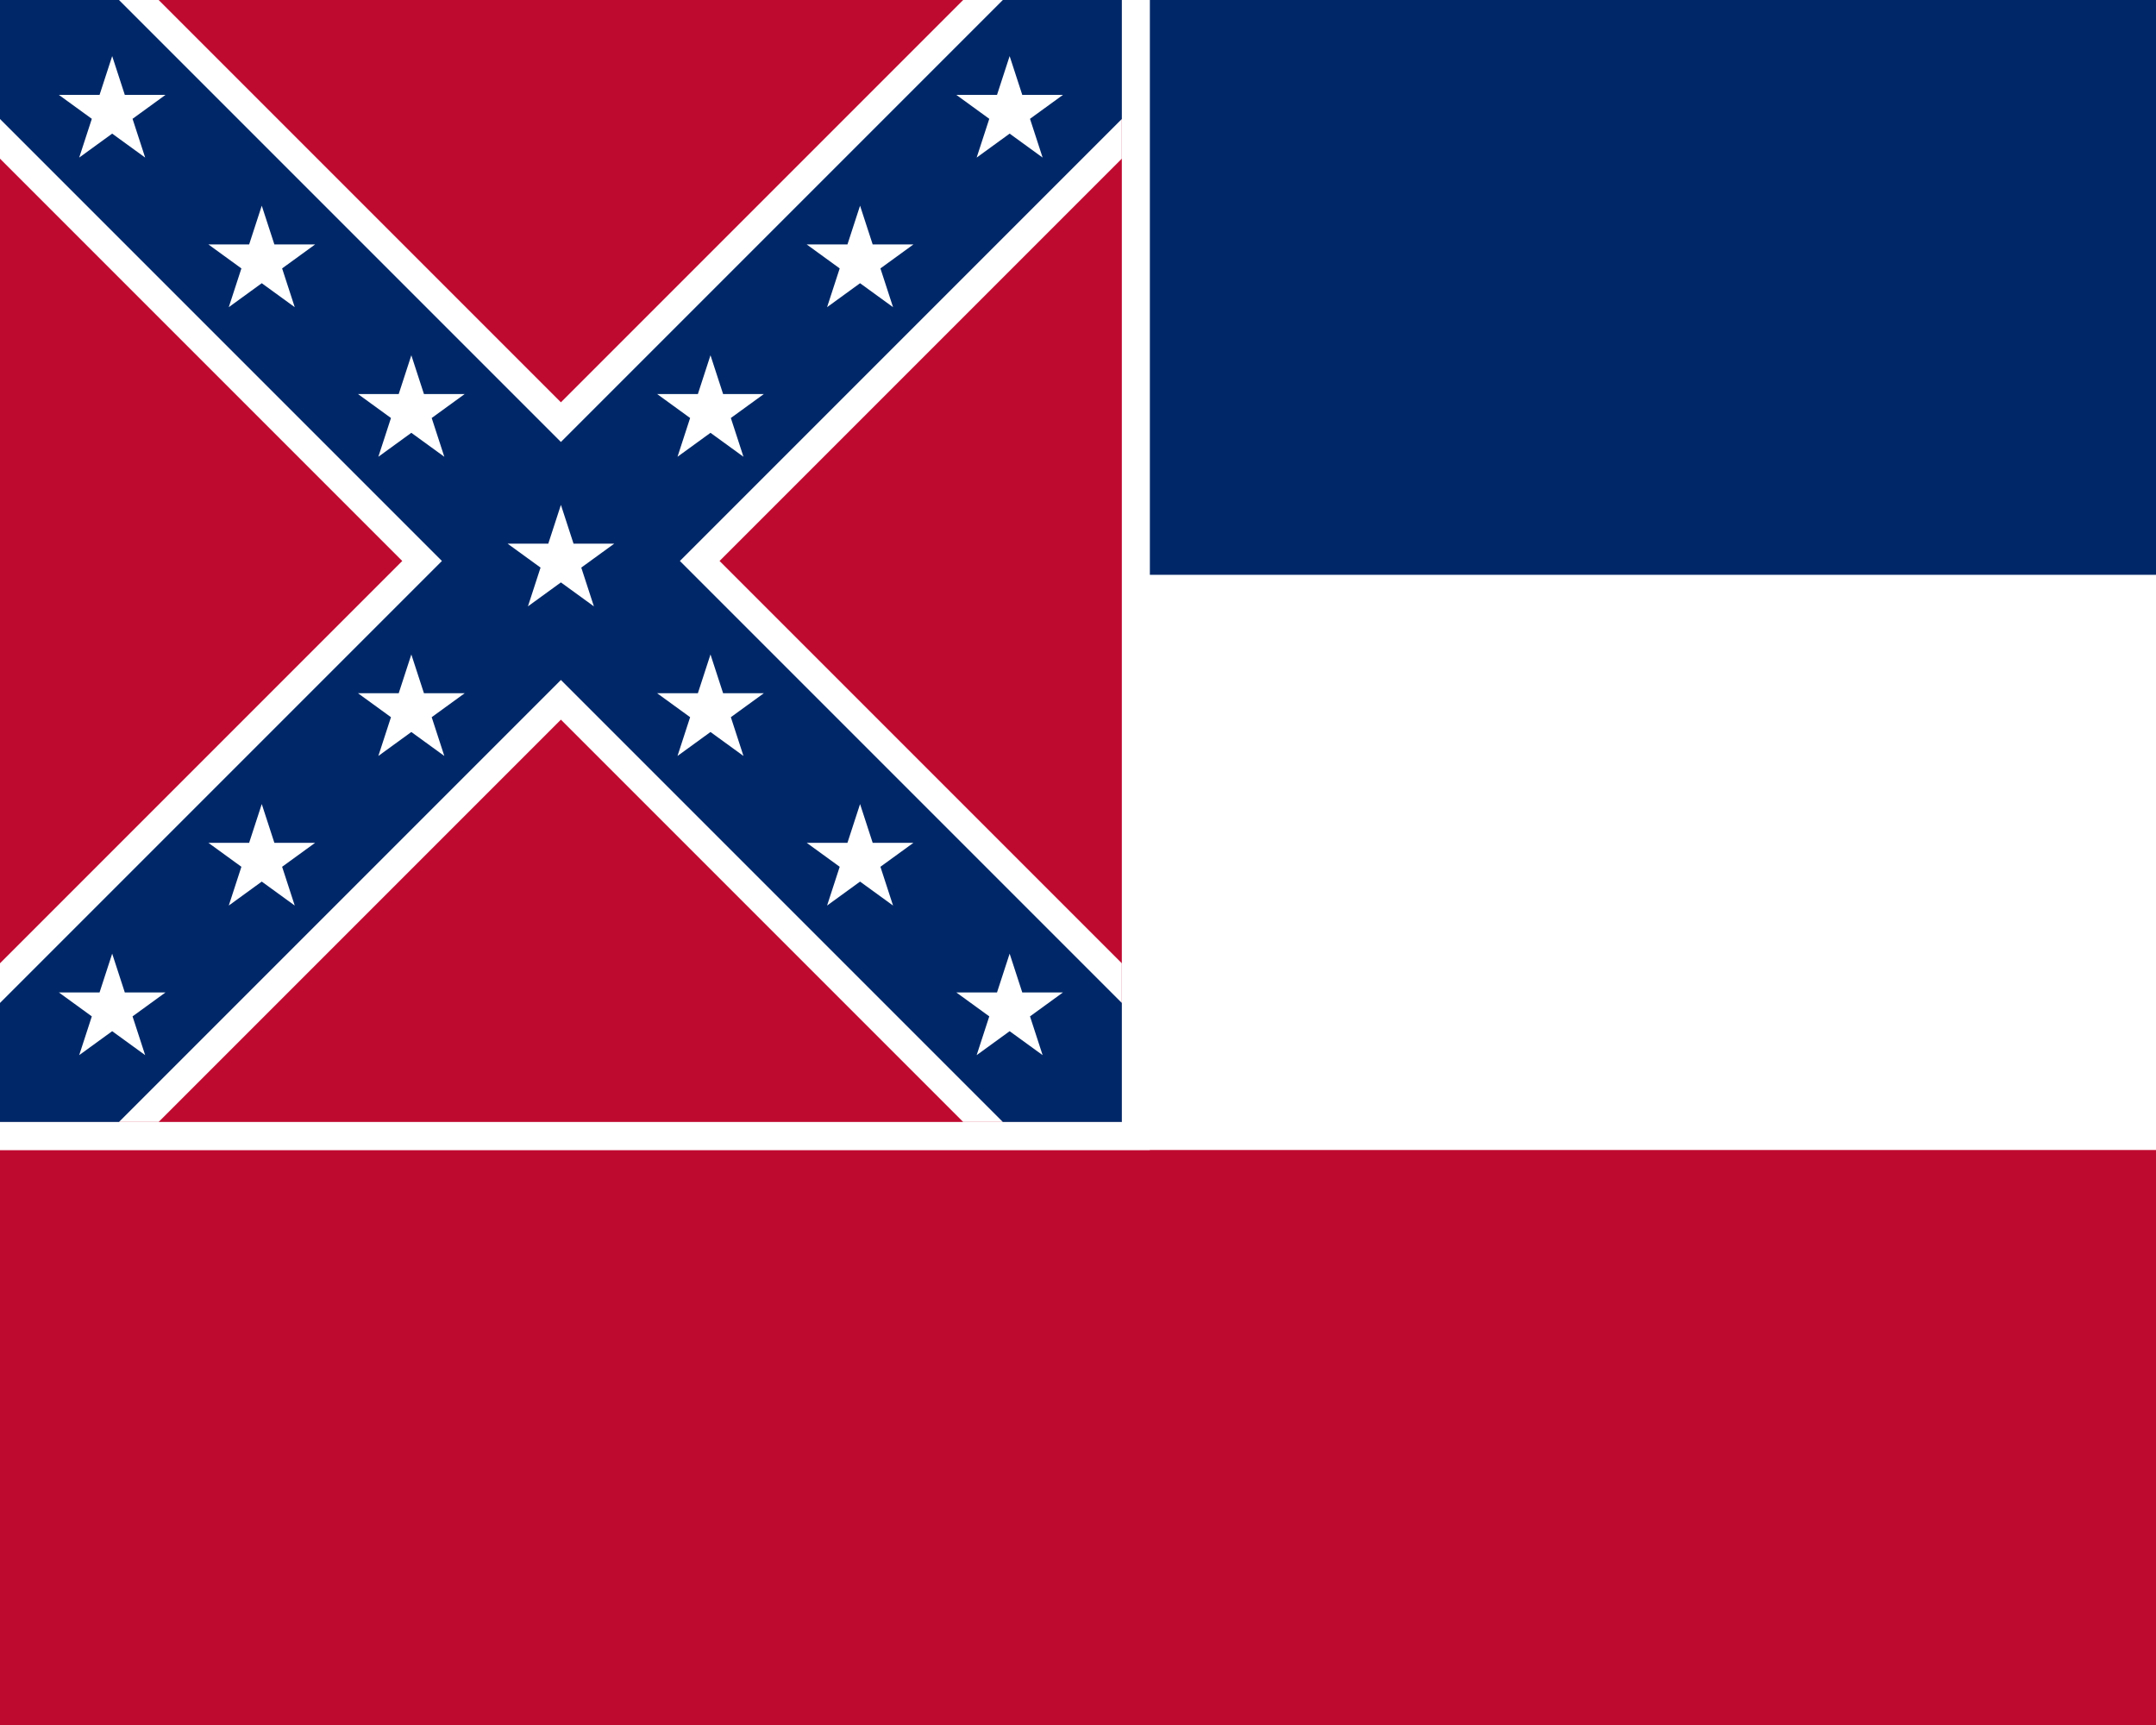
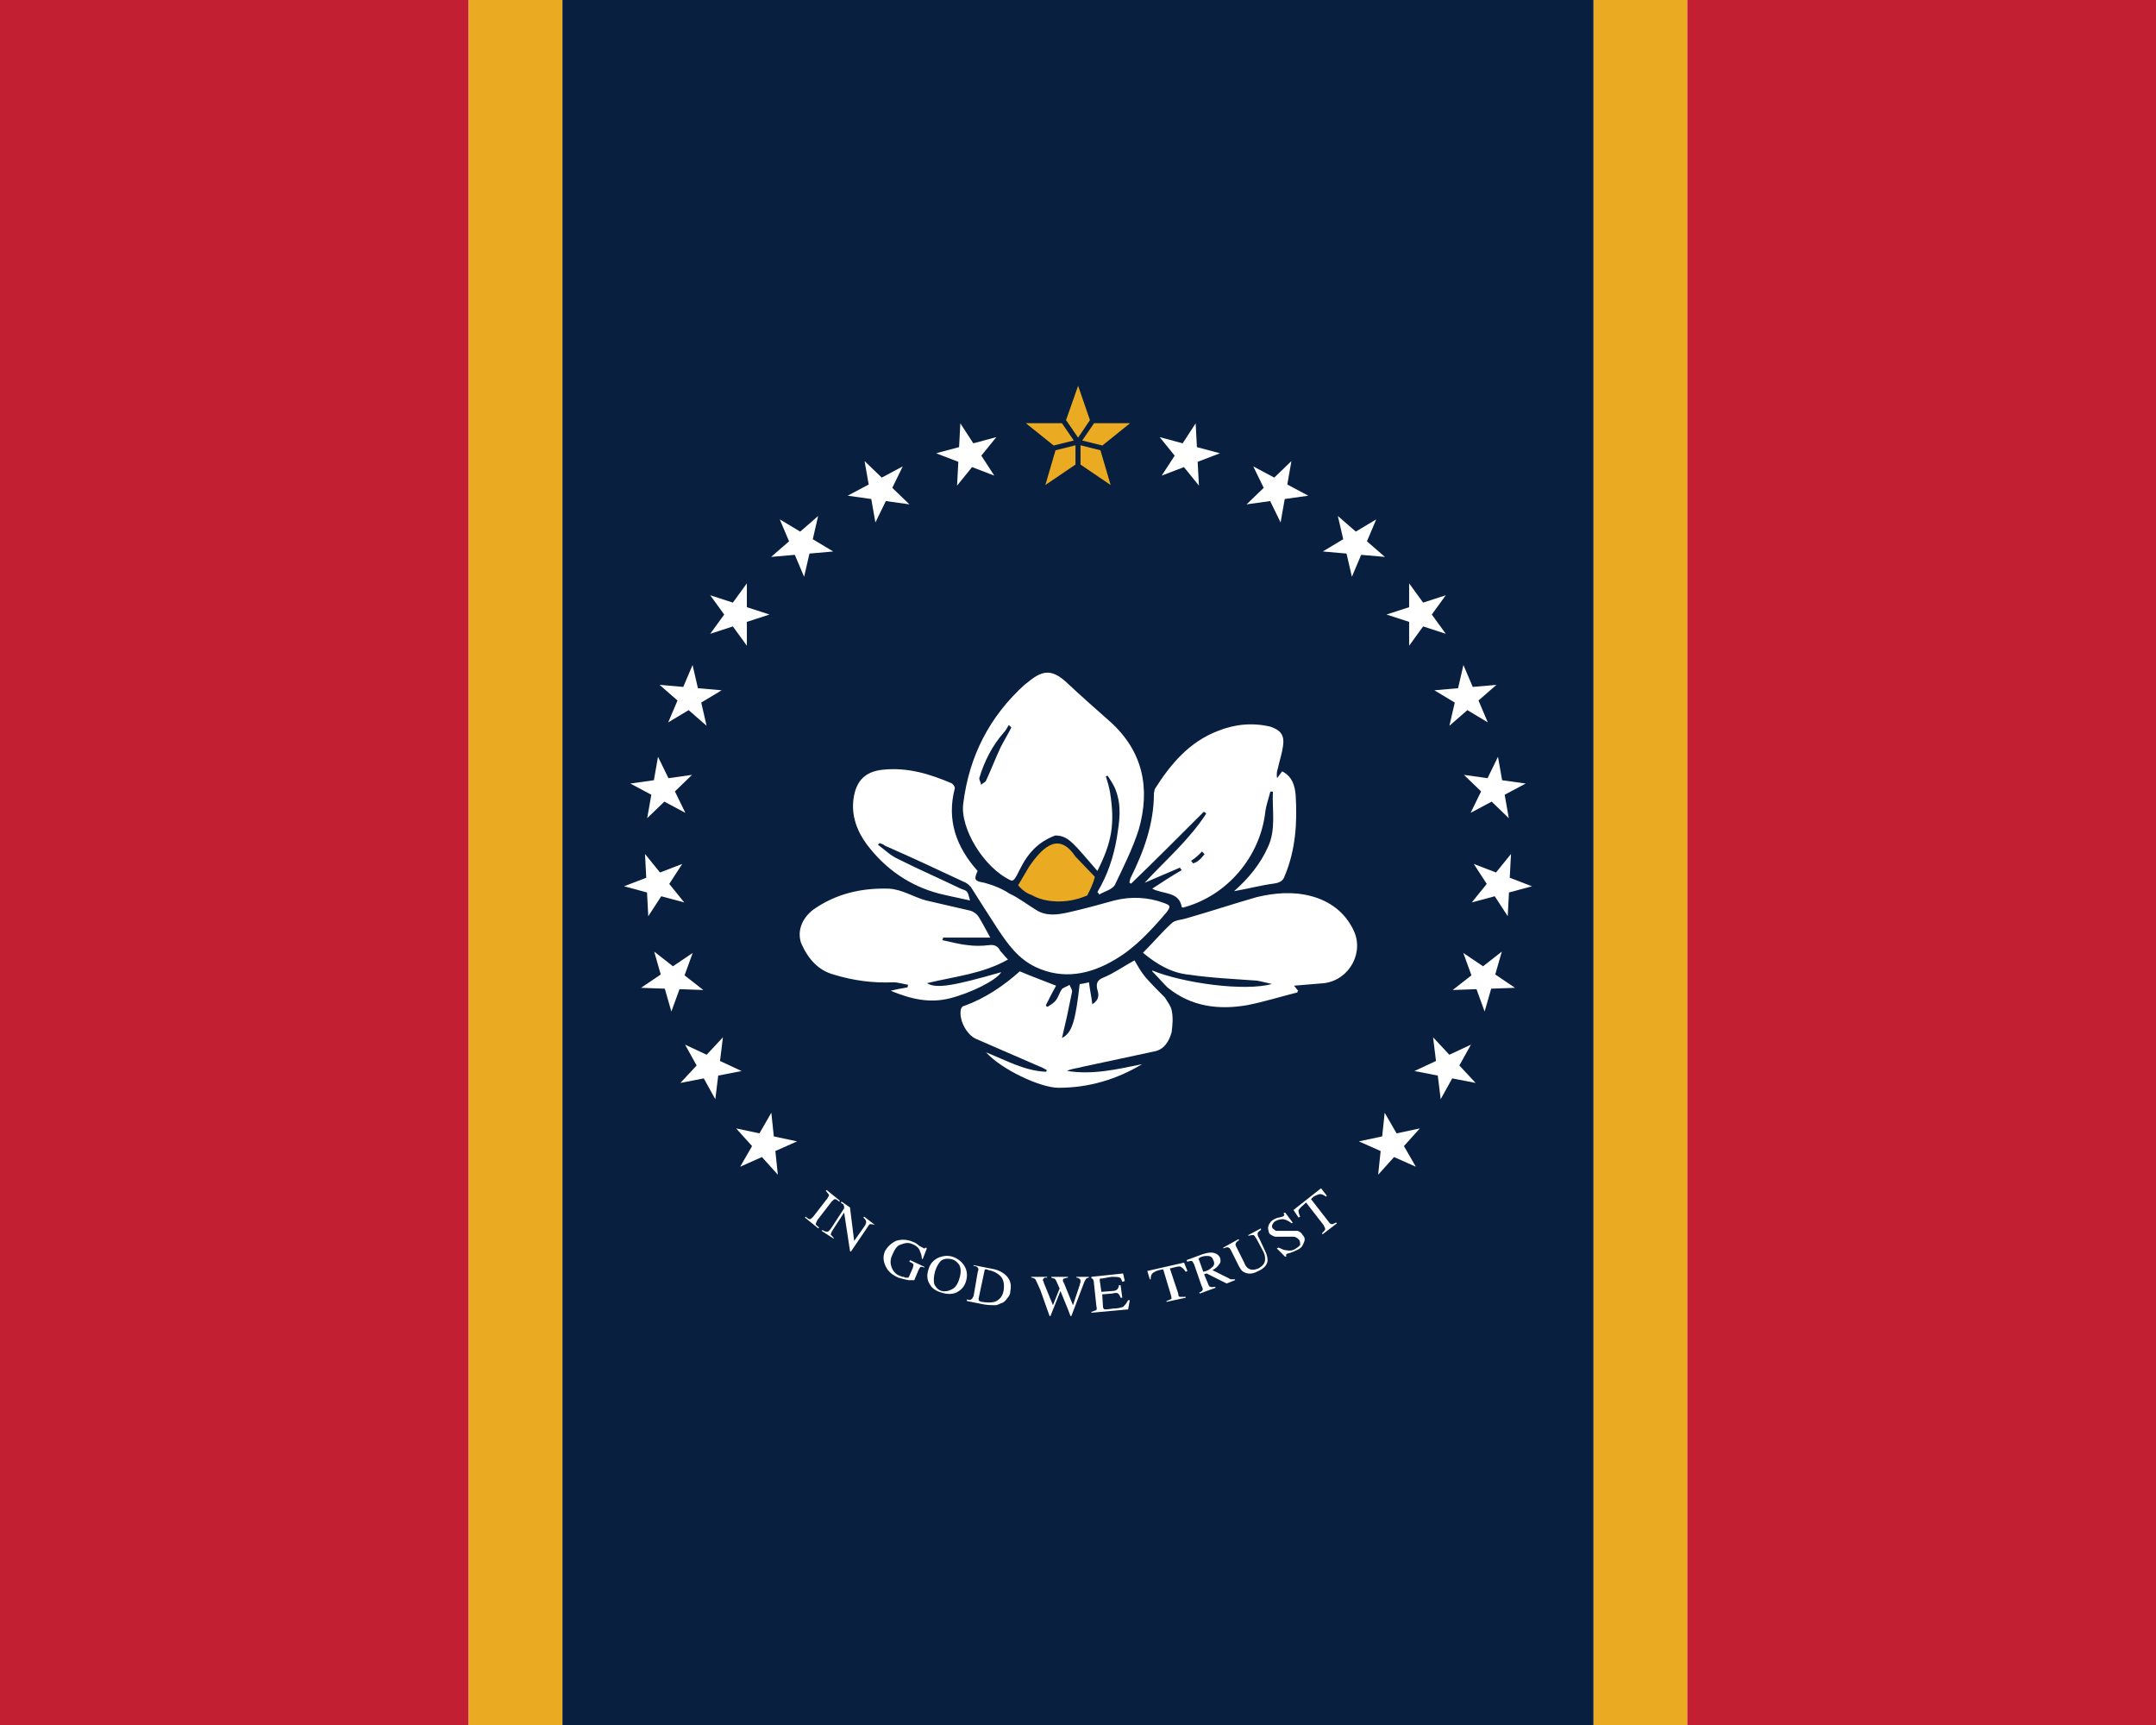
<svg xmlns="http://www.w3.org/2000/svg" xmlns:xlink="http://www.w3.org/1999/xlink" version="1.1" width="450" height="360" viewBox="0 0 450 360">
  <style>
- .blue{fill:rgb(0,40,104);}
- .red{fill:rgb(191,10,48);}
+ .blue{fill:rgb(8,31,64);}
+ .red{fill:rgb(194,31,50);}
.white{fill:rgb(255,255,255);}
+ .yellow{fill:rgb(234,171,34);}
</style>
  <defs>
+     <path id="magnolia" d="M -0.222 0.162 C -0.214 0.16 -0.208 0.159 -0.202 0.158 C -0.202 0.157 -0.202 0.156 -0.201 0.155 C -0.207 0.154 -0.213 0.152 -0.219 0.152 C -0.243 0.153 -0.266 0.15 -0.289 0.143 C -0.308 0.138 -0.32 0.124 -0.328 0.106 C -0.333 0.092 -0.328 0.077 -0.314 0.066 C -0.287 0.047 -0.257 0.04 -0.224 0.041 C -0.208 0.042 -0.195 0.051 -0.18 0.055 C -0.163 0.059 -0.145 0.063 -0.128 0.067 C -0.124 0.068 -0.12 0.071 -0.118 0.074 C -0.113 0.082 -0.109 0.09 -0.104 0.099 C -0.123 0.099 -0.142 0.099 -0.16 0.099 C -0.16 0.1 -0.16 0.101 -0.161 0.102 C -0.151 0.104 -0.141 0.107 -0.13 0.108 C -0.123 0.109 -0.114 0.109 -0.106 0.108 C -0.099 0.107 -0.095 0.109 -0.092 0.115 C -0.089 0.118 -0.087 0.121 -0.083 0.125 C -0.113 0.142 -0.146 0.145 -0.179 0.153 C -0.168 0.16 -0.147 0.156 -0.091 0.14 C -0.097 0.15 -0.128 0.165 -0.152 0.171 C -0.176 0.177 -0.198 0.172 -0.222 0.162 Z M -0.069 0.139 C -0.055 0.145 -0.041 0.15 -0.026 0.156 C -0.03 0.163 -0.034 0.171 -0.038 0.179 C -0.038 0.18 -0.037 0.181 -0.036 0.181 C -0.033 0.179 -0.029 0.177 -0.026 0.173 C -0.023 0.169 -0.022 0.164 -0.019 0.16 C -0.017 0.158 -0.013 0.157 -0.01 0.155 C -0.009 0.158 -0.007 0.16 -0.007 0.163 C -0.009 0.173 -0.011 0.182 -0.013 0.192 C -0.015 0.201 -0.017 0.209 -0.019 0.218 C -0.007 0.212 -0.003 0.198 0.002 0.154 C 0.005 0.154 0.008 0.153 0.013 0.152 C 0.014 0.161 0.016 0.169 0.017 0.178 C 0.025 0.173 0.025 0.167 0.023 0.161 C 0.021 0.153 0.023 0.149 0.031 0.146 C 0.043 0.141 0.054 0.133 0.067 0.126 C 0.071 0.133 0.075 0.14 0.08 0.146 C 0.087 0.154 0.095 0.162 0.103 0.17 C 0.106 0.175 0.11 0.18 0.111 0.185 C 0.113 0.194 0.112 0.203 0.111 0.211 C 0.108 0.222 0.102 0.232 0.09 0.234 C 0.062 0.24 0.034 0.246 0.006 0.252 C -2.9999763E-4 0.254 -0.007 0.254 -0.013 0.257 C 0.017 0.262 0.047 0.255 0.076 0.249 C 0.046 0.267 0.013 0.277 -0.023 0.277 C -0.045 0.277 -0.091 0.255 -0.109 0.235 C -0.084 0.245 -0.063 0.257 -0.038 0.258 C -0.037 0.257 -0.037 0.256 -0.037 0.256 C -0.039 0.255 -0.042 0.253 -0.045 0.252 C -0.07 0.241 -0.096 0.23 -0.121 0.219 C -0.132 0.214 -0.141 0.197 -0.139 0.185 C -0.139 0.183 -0.137 0.18 -0.135 0.18 C -0.11 0.171 -0.088 0.156 -0.069 0.139 Z M 0.088 0.138 C 0.125 0.153 0.197 0.163 0.23 0.154 C 0.225 0.153 0.218 0.151 0.212 0.15 C 0.186 0.148 0.159 0.147 0.132 0.143 C 0.111 0.141 0.094 0.131 0.077 0.117 C 0.089 0.105 0.1 0.092 0.111 0.082 C 0.115 0.078 0.123 0.078 0.129 0.076 C 0.157 0.068 0.184 0.059 0.212 0.051 C 0.233 0.046 0.255 0.044 0.277 0.05 C 0.299 0.056 0.316 0.069 0.326 0.089 C 0.34 0.116 0.322 0.149 0.292 0.153 C 0.281 0.154 0.269 0.155 0.256 0.156 C 0.258 0.158 0.259 0.16 0.261 0.162 C 0.26 0.163 0.26 0.163 0.26 0.164 C 0.24 0.169 0.221 0.175 0.201 0.179 C 0.167 0.185 0.134 0.181 0.106 0.158 C 0.1 0.152 0.094 0.145 0.088 0.139 Z M 0.228 -0.074 C 0.226 -0.066 0.223 -0.058 0.222 -0.05 C 0.216 0.003 0.177 0.049 0.126 0.063 C 0.125 0.064 0.124 0.063 0.123 0.063 C 0.12 0.044 0.101 0.048 0.088 0.041 C 0.1 0.033 0.111 0.026 0.123 0.019 C 0.122 0.018 0.121 0.017 0.121 0.016 C 0.107 0.022 0.093 0.028 0.079 0.034 C 0.104 0.007 0.132 -0.017 0.152 -0.048 C 0.151 -0.049 0.15 -0.05 0.149 -0.05 C 0.121 -0.022 0.092 0.007 0.063 0.035 C 0.062 0.035 0.062 0.034 0.061 0.034 C 0.061 0.032 0.062 0.03 0.062 0.029 C 0.078 -0.003 0.09 -0.036 0.09 -0.072 C 0.09 -0.073 0.091 -0.076 0.091 -0.077 C 0.11 -0.107 0.132 -0.133 0.166 -0.146 C 0.186 -0.154 0.207 -0.156 0.228 -0.151 C 0.24 -0.147 0.245 -0.141 0.243 -0.128 C 0.242 -0.12 0.239 -0.111 0.237 -0.102 C 0.236 -0.099 0.235 -0.095 0.236 -0.09 C 0.238 -0.093 0.24 -0.095 0.242 -0.098 C 0.254 -0.092 0.257 -0.081 0.258 -0.07 C 0.26 -0.037 0.258 -0.005 0.245 0.026 C 0.243 0.032 0.239 0.034 0.232 0.035 C 0.217 0.037 0.202 0.041 0.185 0.044 C 0.202 0.029 0.216 0.012 0.225 -0.008 C 0.235 -0.029 0.23 -0.052 0.231 -0.074 C 0.23 -0.074 0.229 -0.074 0.228 -0.074 Z M 0.134 0.008 C 0.135 0.009 0.136 0.01 0.136 0.011 C 0.142 0.01 0.146 0.005 0.15 9.999983E-5 C 0.149 -8.0000015E-4 0.148 -0.002 0.147 -0.003 C 0.143 0.001 0.139 0.005 0.134 0.008 Z M -0.237 -0.011 C -0.229 -0.005 -0.222 0.002 -0.213 0.006 C -0.189 0.018 -0.164 0.029 -0.139 0.041 C -0.131 0.044 -0.131 0.043 -0.128 0.055 C -0.141 0.052 -0.152 0.05 -0.164 0.047 C -0.199 0.038 -0.228 0.018 -0.25 -0.011 C -0.262 -0.027 -0.269 -0.046 -0.266 -0.066 C -0.263 -0.087 -0.252 -0.098 -0.231 -0.1 C -0.202 -0.103 -0.176 -0.095 -0.15 -0.084 C -0.148 -0.083 -0.146 -0.08 -0.146 -0.078 C -0.156 -0.04 -0.144 -0.008 -0.119 0.02 C -0.124 0.031 -0.122 0.032 -0.111 0.034 C -0.1 0.037 -0.09 0.041 -0.081 0.047 C -0.07 0.052 -0.06 0.06 -0.05 0.066 C -0.038 0.074 -0.024 0.072 -0.011 0.069 C 0.007 0.065 0.025 0.06 0.043 0.055 C 0.063 0.05 0.083 0.051 0.102 0.058 C 0.11 0.061 0.11 0.062 0.105 0.069 C 0.087 0.09 0.068 0.111 0.044 0.125 C 0.014 0.143 -0.018 0.149 -0.05 0.134 C -0.071 0.124 -0.083 0.107 -0.095 0.089 C -0.106 0.072 -0.117 0.055 -0.127 0.039 C -0.129 0.037 -0.131 0.035 -0.133 0.034 C -0.165 0.019 -0.197 0.004 -0.229 -0.01 C -0.231 -0.012 -0.233 -0.012 -0.235 -0.013 C -0.236 -0.012 -0.237 -0.012 -0.237 -0.011 Z M 0.038 -0.157 C 0.021 -0.172 0.004 -0.187 -0.012 -0.202 C -0.03 -0.219 -0.041 -0.219 -0.059 -0.204 C -0.06 -0.203 -0.062 -0.202 -0.063 -0.201 C -0.105 -0.163 -0.129 -0.116 -0.136 -0.06 C -0.14 -0.031 -0.112 0.016 -0.08 0.031 C -0.07 0.036 -0.07 -0.006 -0.027 -0.022 C -0.011 -0.022 -0.005 -0.012 0.023 0.02 C 0.04 -0.014 0.044 -0.035 0.038 -0.073 C 0.037 -0.079 0.035 -0.086 0.033 -0.092 L 0.035 -0.093 C 0.039 -0.087 0.043 -0.081 0.045 -0.075 C 0.052 -0.056 0.049 -0.038 0.046 -0.019 C 0.042 0.004 0.035 0.025 0.023 0.045 C 0.024 0.046 0.025 0.047 0.025 0.048 C 0.032 0.044 0.041 0.042 0.044 0.036 C 0.054 0.015 0.065 -0.007 0.072 -0.029 C 0.086 -0.078 0.077 -0.122 0.038 -0.157 Z M -0.092 -0.126 C -0.098 -0.113 -0.103 -0.1 -0.109 -0.087 C -0.11 -0.085 -0.113 -0.084 -0.115 -0.082 C -0.115 -0.085 -0.117 -0.087 -0.117 -0.09 C -0.111 -0.11 -0.102 -0.128 -0.088 -0.144 C -0.085 -0.147 -0.084 -0.15 -0.082 -0.153 C -0.081 -0.152 -0.08 -0.151 -0.079 -0.15 C -0.083 -0.142 -0.088 -0.134 -0.092 -0.126 Z" />
+     <path id="magnolia2" d="M -0.071 0.037 L -0.058 0.015 C -0.039 -0.013 -0.021 -0.024 -0.003 0.003 L 0.02 0.027 C 0.018 0.035 0.015 0.041 0.011 0.049 C -0.014 0.06 -0.04 0.057 -0.054 0.049 C -0.059 0.047 -0.064 0.045 -0.071 0.037 Z" />
    <path id="star" d="M 0.0 -1.0 L 0.225 -0.309 L 0.951 -0.309 L 0.363 0.118 L 0.588 0.809 L 0.0 0.382 L -0.588 0.809 L -0.363 0.118 L -0.951 -0.309 L -0.225 -0.309 Z" />
+     <path id="star2" d="M 0.218 -0.374 L 0.002 -1 L -0.218 -0.374 L 0.002 -0.054 Z M -0.41 0.176 L -0.595 0.809 L -0.046 0.437 V 0.085 L -0.41 0.176 Z M -0.293 -0.318 H -0.951 L -0.444 0.089 L -0.077 -0.002 Z M 0.444 0.089 L 0.951 -0.318 H 0.293 L 0.077 -0.002 L 0.444 0.089 Z M 0.409 0.176 L 0.046 0.085 V 0.437 L 0.595 0.809 Z" />
+     <path id="text" d="M 0.258 0.416 L 0.291 0.39 L 0.298 0.399 L 0.297 0.4 C 0.294 0.398 0.292 0.397 0.29 0.397 C 0.288 0.397 0.286 0.398 0.282 0.4 L 0.279 0.403 L 0.3 0.43 C 0.301 0.432 0.303 0.433 0.304 0.433 C 0.305 0.433 0.307 0.432 0.309 0.431 L 0.31 0.432 L 0.293 0.445 L 0.292 0.444 C 0.294 0.442 0.296 0.44 0.296 0.439 C 0.296 0.438 0.295 0.436 0.294 0.434 L 0.273 0.407 L 0.27 0.41 C 0.267 0.412 0.265 0.415 0.264 0.416 C 0.264 0.418 0.264 0.42 0.266 0.424 L 0.264 0.425 Z M 0.24 0.461 C 0.243 0.462 0.246 0.464 0.248 0.464 C 0.253 0.465 0.257 0.465 0.261 0.462 C 0.263 0.461 0.265 0.459 0.266 0.458 C 0.266 0.456 0.266 0.454 0.265 0.452 C 0.263 0.45 0.262 0.449 0.259 0.448 C 0.258 0.448 0.255 0.448 0.25 0.448 L 0.242 0.448 C 0.24 0.448 0.238 0.448 0.236 0.448 C 0.233 0.447 0.231 0.446 0.229 0.444 C 0.228 0.441 0.227 0.438 0.228 0.435 C 0.229 0.432 0.231 0.429 0.235 0.427 C 0.237 0.426 0.239 0.425 0.241 0.425 C 0.244 0.424 0.245 0.424 0.245 0.424 C 0.246 0.423 0.247 0.423 0.247 0.422 C 0.247 0.422 0.247 0.421 0.246 0.42 L 0.248 0.419 L 0.257 0.431 L 0.256 0.432 C 0.252 0.429 0.248 0.427 0.245 0.427 C 0.242 0.427 0.239 0.428 0.237 0.429 C 0.235 0.43 0.234 0.431 0.233 0.433 C 0.232 0.435 0.232 0.436 0.233 0.438 C 0.234 0.439 0.236 0.44 0.237 0.441 C 0.239 0.441 0.241 0.441 0.244 0.441 L 0.252 0.441 C 0.257 0.441 0.261 0.441 0.263 0.441 C 0.266 0.442 0.268 0.444 0.269 0.446 C 0.272 0.449 0.272 0.452 0.27 0.456 C 0.269 0.459 0.267 0.462 0.262 0.464 C 0.26 0.465 0.258 0.466 0.255 0.467 C 0.253 0.468 0.251 0.468 0.251 0.468 C 0.25 0.469 0.249 0.469 0.249 0.47 C 0.249 0.47 0.249 0.471 0.25 0.471 L 0.248 0.472 L 0.238 0.462 Z M 0.192 0.451 L 0.193 0.452 C 0.19 0.454 0.189 0.455 0.189 0.456 C 0.188 0.457 0.189 0.459 0.19 0.461 L 0.199 0.479 C 0.2 0.482 0.202 0.485 0.204 0.486 C 0.207 0.488 0.211 0.488 0.216 0.486 C 0.221 0.483 0.224 0.48 0.224 0.475 C 0.224 0.473 0.224 0.47 0.222 0.466 L 0.214 0.451 C 0.212 0.448 0.211 0.446 0.21 0.446 C 0.209 0.446 0.207 0.446 0.204 0.447 L 0.204 0.446 L 0.219 0.438 L 0.219 0.44 C 0.217 0.441 0.215 0.443 0.215 0.444 C 0.215 0.445 0.215 0.447 0.217 0.45 L 0.224 0.465 C 0.226 0.469 0.227 0.473 0.227 0.476 C 0.227 0.481 0.223 0.486 0.216 0.489 C 0.209 0.493 0.203 0.493 0.198 0.49 C 0.196 0.489 0.194 0.486 0.192 0.482 L 0.183 0.464 C 0.182 0.462 0.181 0.461 0.18 0.461 C 0.179 0.46 0.177 0.461 0.174 0.462 L 0.174 0.461 Z M 0.145 0.515 C 0.147 0.514 0.149 0.513 0.149 0.512 C 0.15 0.511 0.149 0.509 0.148 0.507 L 0.139 0.481 C 0.138 0.479 0.137 0.477 0.136 0.477 C 0.135 0.477 0.133 0.477 0.131 0.478 L 0.13 0.476 L 0.149 0.469 C 0.152 0.468 0.156 0.467 0.159 0.467 C 0.164 0.467 0.168 0.469 0.17 0.473 C 0.171 0.476 0.171 0.479 0.169 0.481 C 0.167 0.484 0.165 0.486 0.161 0.488 L 0.181 0.498 C 0.182 0.499 0.183 0.499 0.184 0.499 C 0.185 0.499 0.186 0.499 0.188 0.499 L 0.188 0.5 L 0.178 0.504 L 0.154 0.492 L 0.151 0.493 L 0.156 0.505 C 0.157 0.507 0.157 0.508 0.159 0.508 C 0.16 0.509 0.161 0.508 0.164 0.508 L 0.165 0.509 L 0.146 0.516 Z M 0.16 0.485 C 0.163 0.483 0.164 0.48 0.162 0.476 C 0.161 0.473 0.159 0.471 0.155 0.471 C 0.153 0.471 0.151 0.471 0.148 0.472 C 0.146 0.473 0.145 0.473 0.145 0.474 C 0.144 0.474 0.144 0.475 0.145 0.476 L 0.15 0.49 C 0.155 0.489 0.158 0.487 0.16 0.485 Z M 0.083 0.489 L 0.127 0.479 L 0.131 0.489 L 0.129 0.49 C 0.127 0.487 0.125 0.485 0.123 0.484 C 0.122 0.483 0.118 0.484 0.114 0.485 L 0.11 0.486 L 0.12 0.516 C 0.12 0.519 0.121 0.52 0.122 0.52 C 0.123 0.52 0.125 0.52 0.129 0.52 L 0.129 0.521 L 0.106 0.526 L 0.106 0.525 C 0.109 0.524 0.111 0.523 0.112 0.522 C 0.112 0.521 0.112 0.52 0.111 0.517 L 0.102 0.487 L 0.097 0.488 C 0.093 0.489 0.09 0.491 0.089 0.492 C 0.088 0.493 0.087 0.495 0.087 0.499 L 0.086 0.499 Z M 0.016 0.538 C 0.019 0.537 0.021 0.536 0.022 0.536 C 0.022 0.535 0.023 0.534 0.022 0.531 L 0.019 0.503 C 0.019 0.5 0.018 0.499 0.017 0.498 C 0.016 0.498 0.016 0.498 0.016 0.497 L 0.016 0.496 L 0.054 0.492 L 0.056 0.501 L 0.053 0.502 C 0.052 0.499 0.051 0.497 0.05 0.497 C 0.048 0.496 0.045 0.496 0.04 0.496 L 0.029 0.498 C 0.028 0.498 0.027 0.498 0.027 0.498 C 0.026 0.498 0.026 0.499 0.026 0.5 L 0.028 0.514 L 0.041 0.513 C 0.044 0.513 0.046 0.512 0.047 0.511 C 0.048 0.51 0.049 0.508 0.049 0.506 L 0.051 0.506 L 0.053 0.521 L 0.051 0.521 C 0.05 0.518 0.049 0.517 0.048 0.516 C 0.047 0.515 0.045 0.515 0.041 0.516 L 0.029 0.517 L 0.03 0.533 C 0.031 0.534 0.031 0.535 0.032 0.535 C 0.034 0.535 0.036 0.535 0.042 0.534 C 0.047 0.534 0.051 0.533 0.054 0.532 C 0.056 0.53 0.058 0.528 0.06 0.524 L 0.062 0.524 L 0.06 0.535 L 0.016 0.539 Z M -0.037 0.496 V 0.497 C -0.038 0.497 -0.039 0.497 -0.04 0.497 C -0.041 0.498 -0.042 0.498 -0.042 0.5 C -0.042 0.5 -0.042 0.501 -0.042 0.501 C -0.041 0.501 -0.041 0.502 -0.041 0.503 L -0.03 0.53 L -0.022 0.51 L -0.026 0.501 C -0.027 0.499 -0.028 0.498 -0.029 0.498 C -0.03 0.498 -0.031 0.497 -0.032 0.497 V 0.496 H -0.012 V 0.497 C -0.014 0.497 -0.016 0.498 -0.016 0.498 C -0.018 0.498 -0.018 0.499 -0.018 0.5 C -0.018 0.501 -0.018 0.501 -0.018 0.501 C -0.018 0.501 -0.018 0.502 -0.017 0.503 L -0.006 0.53 L 0.002 0.506 C 0.002 0.505 0.003 0.503 0.003 0.502 C 0.003 0.502 0.003 0.501 0.003 0.501 C 0.003 0.499 0.002 0.498 0.001 0.498 C 3.9997906E-4 0.497 -6.00021E-4 0.497 -0.002 0.497 V 0.496 L 0.013 0.496 V 0.497 C 0.012 0.497 0.01 0.498 0.01 0.498 C 0.009 0.499 0.009 0.5 0.008 0.501 L -2.142042E-8 0.522 L -0.003 0.53 L -0.008 0.543 H -0.009 L -0.012 0.535 L -0.021 0.513 L -0.033 0.543 H -0.034 L -0.039 0.529 L -0.045 0.512 C -0.048 0.505 -0.05 0.501 -0.051 0.499 C -0.052 0.498 -0.054 0.497 -0.056 0.497 V 0.496 Z M -0.133 0.523 C -0.13 0.524 -0.129 0.524 -0.128 0.523 C -0.127 0.523 -0.126 0.521 -0.125 0.519 L -0.12 0.49 C -0.119 0.488 -0.119 0.486 -0.12 0.485 C -0.121 0.484 -0.122 0.483 -0.125 0.483 L -0.125 0.482 L -0.105 0.486 C -0.098 0.487 -0.093 0.489 -0.089 0.492 C -0.082 0.497 -0.079 0.504 -0.081 0.513 C -0.081 0.516 -0.082 0.519 -0.085 0.522 C -0.087 0.525 -0.089 0.527 -0.093 0.528 C -0.095 0.529 -0.097 0.53 -0.099 0.53 C -0.103 0.53 -0.107 0.53 -0.113 0.529 L -0.133 0.525 Z M -0.118 0.525 C -0.118 0.525 -0.116 0.526 -0.115 0.526 C -0.109 0.527 -0.104 0.527 -0.1 0.526 C -0.094 0.524 -0.09 0.519 -0.089 0.512 C -0.088 0.505 -0.089 0.499 -0.093 0.495 C -0.096 0.492 -0.101 0.489 -0.107 0.488 C -0.109 0.487 -0.11 0.487 -0.111 0.487 C -0.112 0.488 -0.112 0.488 -0.112 0.489 L -0.119 0.522 C -0.119 0.524 -0.119 0.524 -0.118 0.525 Z M -0.167 0.473 C -0.162 0.471 -0.156 0.47 -0.15 0.472 C -0.144 0.474 -0.139 0.478 -0.136 0.483 C -0.133 0.488 -0.132 0.494 -0.134 0.501 C -0.136 0.508 -0.14 0.512 -0.146 0.515 C -0.151 0.517 -0.157 0.517 -0.163 0.515 C -0.17 0.513 -0.175 0.51 -0.178 0.504 C -0.181 0.499 -0.181 0.493 -0.179 0.487 C -0.177 0.48 -0.173 0.476 -0.167 0.473 Z M -0.172 0.505 C -0.17 0.509 -0.167 0.512 -0.163 0.513 C -0.159 0.514 -0.155 0.513 -0.151 0.511 C -0.147 0.509 -0.144 0.505 -0.142 0.498 C -0.14 0.492 -0.14 0.486 -0.142 0.482 C -0.144 0.479 -0.147 0.476 -0.151 0.475 C -0.155 0.474 -0.159 0.474 -0.163 0.476 C -0.166 0.478 -0.169 0.483 -0.171 0.489 C -0.173 0.496 -0.173 0.501 -0.172 0.505 Z M -0.19 0.459 C -0.188 0.46 -0.186 0.461 -0.186 0.461 C -0.185 0.462 -0.184 0.462 -0.184 0.462 C -0.183 0.462 -0.183 0.461 -0.182 0.461 L -0.181 0.462 L -0.186 0.475 L -0.187 0.474 C -0.187 0.471 -0.188 0.468 -0.189 0.466 C -0.19 0.462 -0.193 0.459 -0.198 0.457 C -0.202 0.455 -0.206 0.455 -0.211 0.457 C -0.216 0.458 -0.219 0.462 -0.222 0.469 C -0.225 0.475 -0.225 0.48 -0.223 0.485 C -0.221 0.49 -0.218 0.493 -0.213 0.495 C -0.212 0.495 -0.211 0.496 -0.21 0.496 C -0.209 0.496 -0.208 0.496 -0.207 0.497 C -0.205 0.497 -0.204 0.497 -0.203 0.497 C -0.203 0.496 -0.202 0.496 -0.202 0.495 L -0.198 0.486 C -0.197 0.483 -0.197 0.482 -0.197 0.481 C -0.198 0.48 -0.199 0.479 -0.202 0.478 L -0.201 0.476 L -0.184 0.484 L -0.184 0.485 C -0.186 0.484 -0.187 0.484 -0.188 0.484 C -0.189 0.484 -0.19 0.486 -0.191 0.488 L -0.196 0.5 C -0.197 0.5 -0.199 0.5 -0.203 0.5 C -0.208 0.499 -0.212 0.498 -0.215 0.497 C -0.222 0.494 -0.227 0.49 -0.23 0.484 C -0.233 0.478 -0.234 0.472 -0.231 0.465 C -0.228 0.46 -0.224 0.456 -0.218 0.453 C -0.212 0.451 -0.205 0.451 -0.198 0.454 C -0.195 0.455 -0.192 0.457 -0.19 0.459 Z M -0.306 0.44 C -0.303 0.442 -0.301 0.442 -0.3 0.442 C -0.299 0.442 -0.297 0.44 -0.295 0.437 L -0.28 0.414 L -0.28 0.412 C -0.28 0.411 -0.281 0.41 -0.281 0.409 C -0.282 0.409 -0.283 0.408 -0.284 0.407 L -0.283 0.406 L -0.273 0.413 L -0.268 0.453 L -0.256 0.436 C -0.254 0.433 -0.253 0.431 -0.254 0.429 C -0.254 0.428 -0.255 0.427 -0.257 0.425 L -0.256 0.424 L -0.243 0.434 L -0.243 0.434 C -0.246 0.433 -0.247 0.433 -0.249 0.433 C -0.25 0.433 -0.251 0.435 -0.253 0.438 L -0.272 0.466 L -0.273 0.465 L -0.28 0.419 L -0.293 0.439 C -0.295 0.442 -0.296 0.444 -0.296 0.446 C -0.295 0.446 -0.294 0.448 -0.292 0.45 L -0.293 0.45 L -0.307 0.441 Z M -0.326 0.424 C -0.324 0.426 -0.322 0.427 -0.321 0.427 C -0.32 0.427 -0.319 0.426 -0.317 0.424 L -0.3 0.402 C -0.299 0.4 -0.298 0.399 -0.298 0.398 C -0.299 0.397 -0.3 0.395 -0.302 0.393 L -0.301 0.392 L -0.285 0.405 L -0.286 0.406 C -0.288 0.404 -0.29 0.403 -0.291 0.403 C -0.292 0.403 -0.293 0.404 -0.295 0.406 L -0.312 0.428 C -0.313 0.43 -0.314 0.432 -0.314 0.433 C -0.314 0.434 -0.312 0.435 -0.31 0.437 L -0.311 0.438 L -0.327 0.425 Z" />
  </defs>
  <g>
    <g>
-       <rect x="0" y="0" width="450" height="120" class="blue" />
-       <rect x="0" y="120" width="450" height="120" class="white" />
-       <rect x="0" y="240" width="450" height="120" class="red" />
+       <rect x="0" y="0" width="97.826" height="360" class="red" />
+       <rect x="97.826" y="0" width="19.565" height="360" class="yellow" />
+       <rect x="117.391" y="0" width="215.217" height="360" class="blue" />
+       <rect x="332.609" y="0" width="19.565" height="360" class="yellow" />
+       <rect x="352.174" y="0" width="97.826" height="360" class="red" />
    </g>
-     <rect x="0" y="0" width="240" height="240" class="white" />
-     <rect x="0" y="0" width="234.147" height="234.147" class="red" />
-     <path d="M 0 0 L 0 33.113 L 83.96 117.073 L 83.96 117.073 L 0 201.033 L 0 201.033 L 0 234.147 L 33.113 234.147 L 117.073 150.187 L 117.073 150.187 L 117.073 150.187 L 117.073 150.187 L 117.073 150.187 L 117.073 150.187 L 201.033 234.147 L 234.147 234.147 L 234.147 201.033 L 234.147 201.033 L 150.187 117.073 L 150.187 117.073 L 234.147 33.113 L 234.147 0 L 201.033 0 L 117.073 83.96 L 33.113 0 Z" class="white" />
-     <path d="M 0 0 L 0 24.835 L 92.238 117.073 L 92.238 117.073 L 0 209.311 L 0 234.147 L 24.835 234.147 L 117.073 141.908 L 117.073 141.908 L 209.311 234.147 L 234.147 234.147 L 234.147 209.311 L 141.908 117.073 L 141.908 117.073 L 234.147 24.835 L 234.147 0 L 209.311 0 L 117.073 92.238 L 117.073 92.238 L 24.835 0 Z" class="blue" />
-     <use xlink:href="#star" transform="translate(117.0733 117.0733) scale(11.7073 11.7073) rotate(0)" class="white" />
+     <use xlink:href="#star2" transform="translate(225 91.9565) scale(11.4457 11.4457) rotate(0)" class="yellow" />
    <g>
-       <use xlink:href="#star" transform="translate(85.8537 85.8537) scale(11.7073 11.7073) rotate(0)" class="white" />
-       <use xlink:href="#star" transform="translate(148.2928 85.8537) scale(11.7073 11.7073) rotate(0)" class="white" />
-       <use xlink:href="#star" transform="translate(85.8537 148.2928) scale(11.7073 11.7073) rotate(0)" class="white" />
-       <use xlink:href="#star" transform="translate(148.2928 148.2928) scale(11.7073 11.7073) rotate(0)" class="white" />
-       <use xlink:href="#star" transform="translate(54.6342 54.6342) scale(11.7073 11.7073) rotate(0)" class="white" />
-       <use xlink:href="#star" transform="translate(179.5123 54.6342) scale(11.7073 11.7073) rotate(0)" class="white" />
-       <use xlink:href="#star" transform="translate(54.6342 179.5123) scale(11.7073 11.7073) rotate(0)" class="white" />
-       <use xlink:href="#star" transform="translate(179.5123 179.5123) scale(11.7073 11.7073) rotate(0)" class="white" />
-       <use xlink:href="#star" transform="translate(23.4147 23.4147) scale(11.7073 11.7073) rotate(0)" class="white" />
-       <use xlink:href="#star" transform="translate(210.7319 23.4147) scale(11.7073 11.7073) rotate(0)" class="white" />
-       <use xlink:href="#star" transform="translate(23.4147 210.7319) scale(11.7073 11.7073) rotate(0)" class="white" />
-       <use xlink:href="#star" transform="translate(210.7319 210.7319) scale(11.7073 11.7073) rotate(0)" class="white" />
+       <use xlink:href="#star" transform="translate(247.7873 94.9565) scale(6.841 6.841) rotate(15)" class="white" />
+       <use xlink:href="#star" transform="translate(202.2127 94.9565) scale(6.841 6.841) rotate(-15)" class="white" />
+       <use xlink:href="#star" transform="translate(266.3339 102.2622) scale(6.841 6.841) rotate(28)" class="white" />
+       <use xlink:href="#star" transform="translate(183.6661 102.2622) scale(6.841 6.841) rotate(-28)" class="white" />
+       <use xlink:href="#star" transform="translate(282.7617 113.5527) scale(6.841 6.841) rotate(41)" class="white" />
+       <use xlink:href="#star" transform="translate(167.2383 113.5527) scale(6.841 6.841) rotate(-41)" class="white" />
+       <use xlink:href="#star" transform="translate(296.2287 128.2493) scale(6.841 6.841) rotate(54)" class="white" />
+       <use xlink:href="#star" transform="translate(153.7713 128.2493) scale(6.841 6.841) rotate(-54)" class="white" />
+       <use xlink:href="#star" transform="translate(306.0444 145.5987) scale(6.841 6.841) rotate(67)" class="white" />
+       <use xlink:href="#star" transform="translate(143.9556 145.5987) scale(6.841 6.841) rotate(-67)" class="white" />
+       <use xlink:href="#star" transform="translate(311.7059 164.7114) scale(6.841 6.841) rotate(80)" class="white" />
+       <use xlink:href="#star" transform="translate(138.2941 164.7114) scale(6.841 6.841) rotate(-80)" class="white" />
+       <use xlink:href="#star" transform="translate(312.9228 184.6078) scale(6.841 6.841) rotate(93)" class="white" />
+       <use xlink:href="#star" transform="translate(137.0772 184.6078) scale(6.841 6.841) rotate(-93)" class="white" />
+       <use xlink:href="#star" transform="translate(309.6328 204.2681) scale(6.841 6.841) rotate(106)" class="white" />
+       <use xlink:href="#star" transform="translate(140.3672 204.2681) scale(6.841 6.841) rotate(-106)" class="white" />
+       <use xlink:href="#star" transform="translate(302.0046 222.6843) scale(6.841 6.841) rotate(119)" class="white" />
+       <use xlink:href="#star" transform="translate(147.9954 222.6843) scale(6.841 6.841) rotate(-119)" class="white" />
+       <use xlink:href="#star" transform="translate(290.4291 238.9126) scale(6.841 6.841) rotate(132)" class="white" />
+       <use xlink:href="#star" transform="translate(159.5709 238.9126) scale(6.841 6.841) rotate(-132)" class="white" />
    </g>
+     <use xlink:href="#text" transform="translate(225 180) scale(174.3261 174.3261) rotate(0)" class="white" />
+     <use xlink:href="#magnolia" transform="translate(225 178.2391) scale(176.087 176.087) rotate(0)" class="white" />
+     <use xlink:href="#magnolia2" transform="translate(225 178.2391) scale(176.087 176.087) rotate(0)" class="yellow" />
  </g>
</svg>
